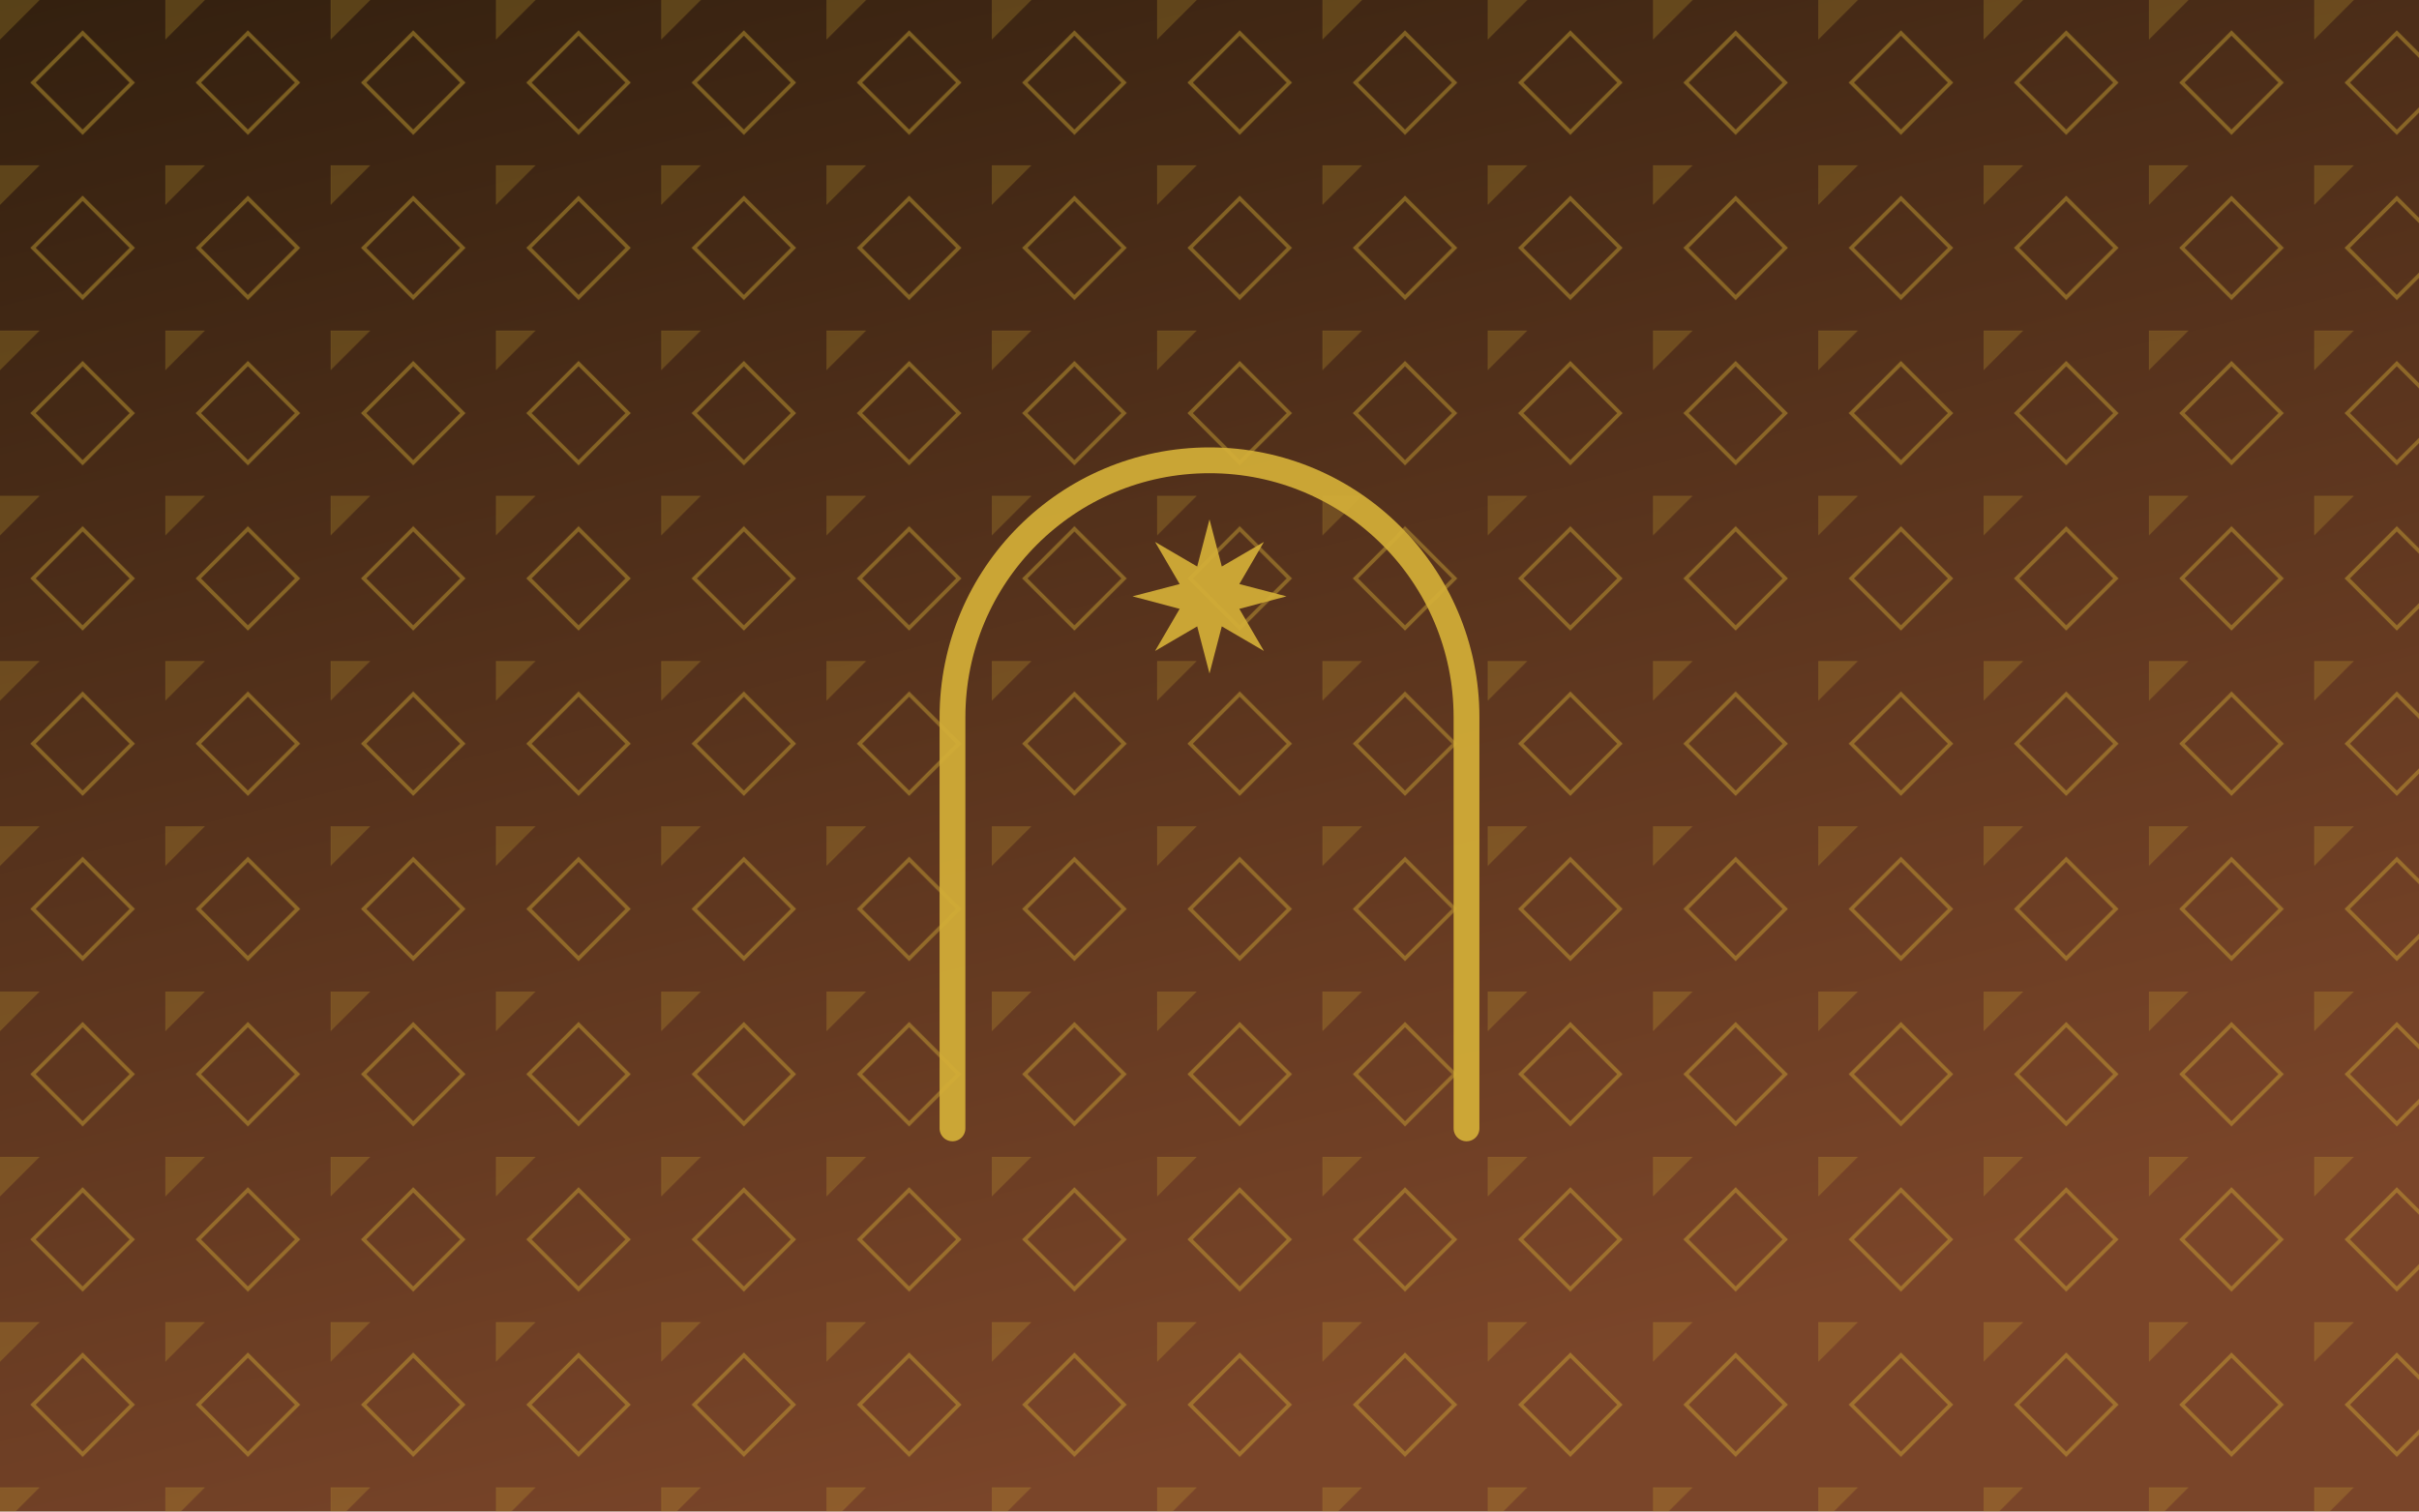
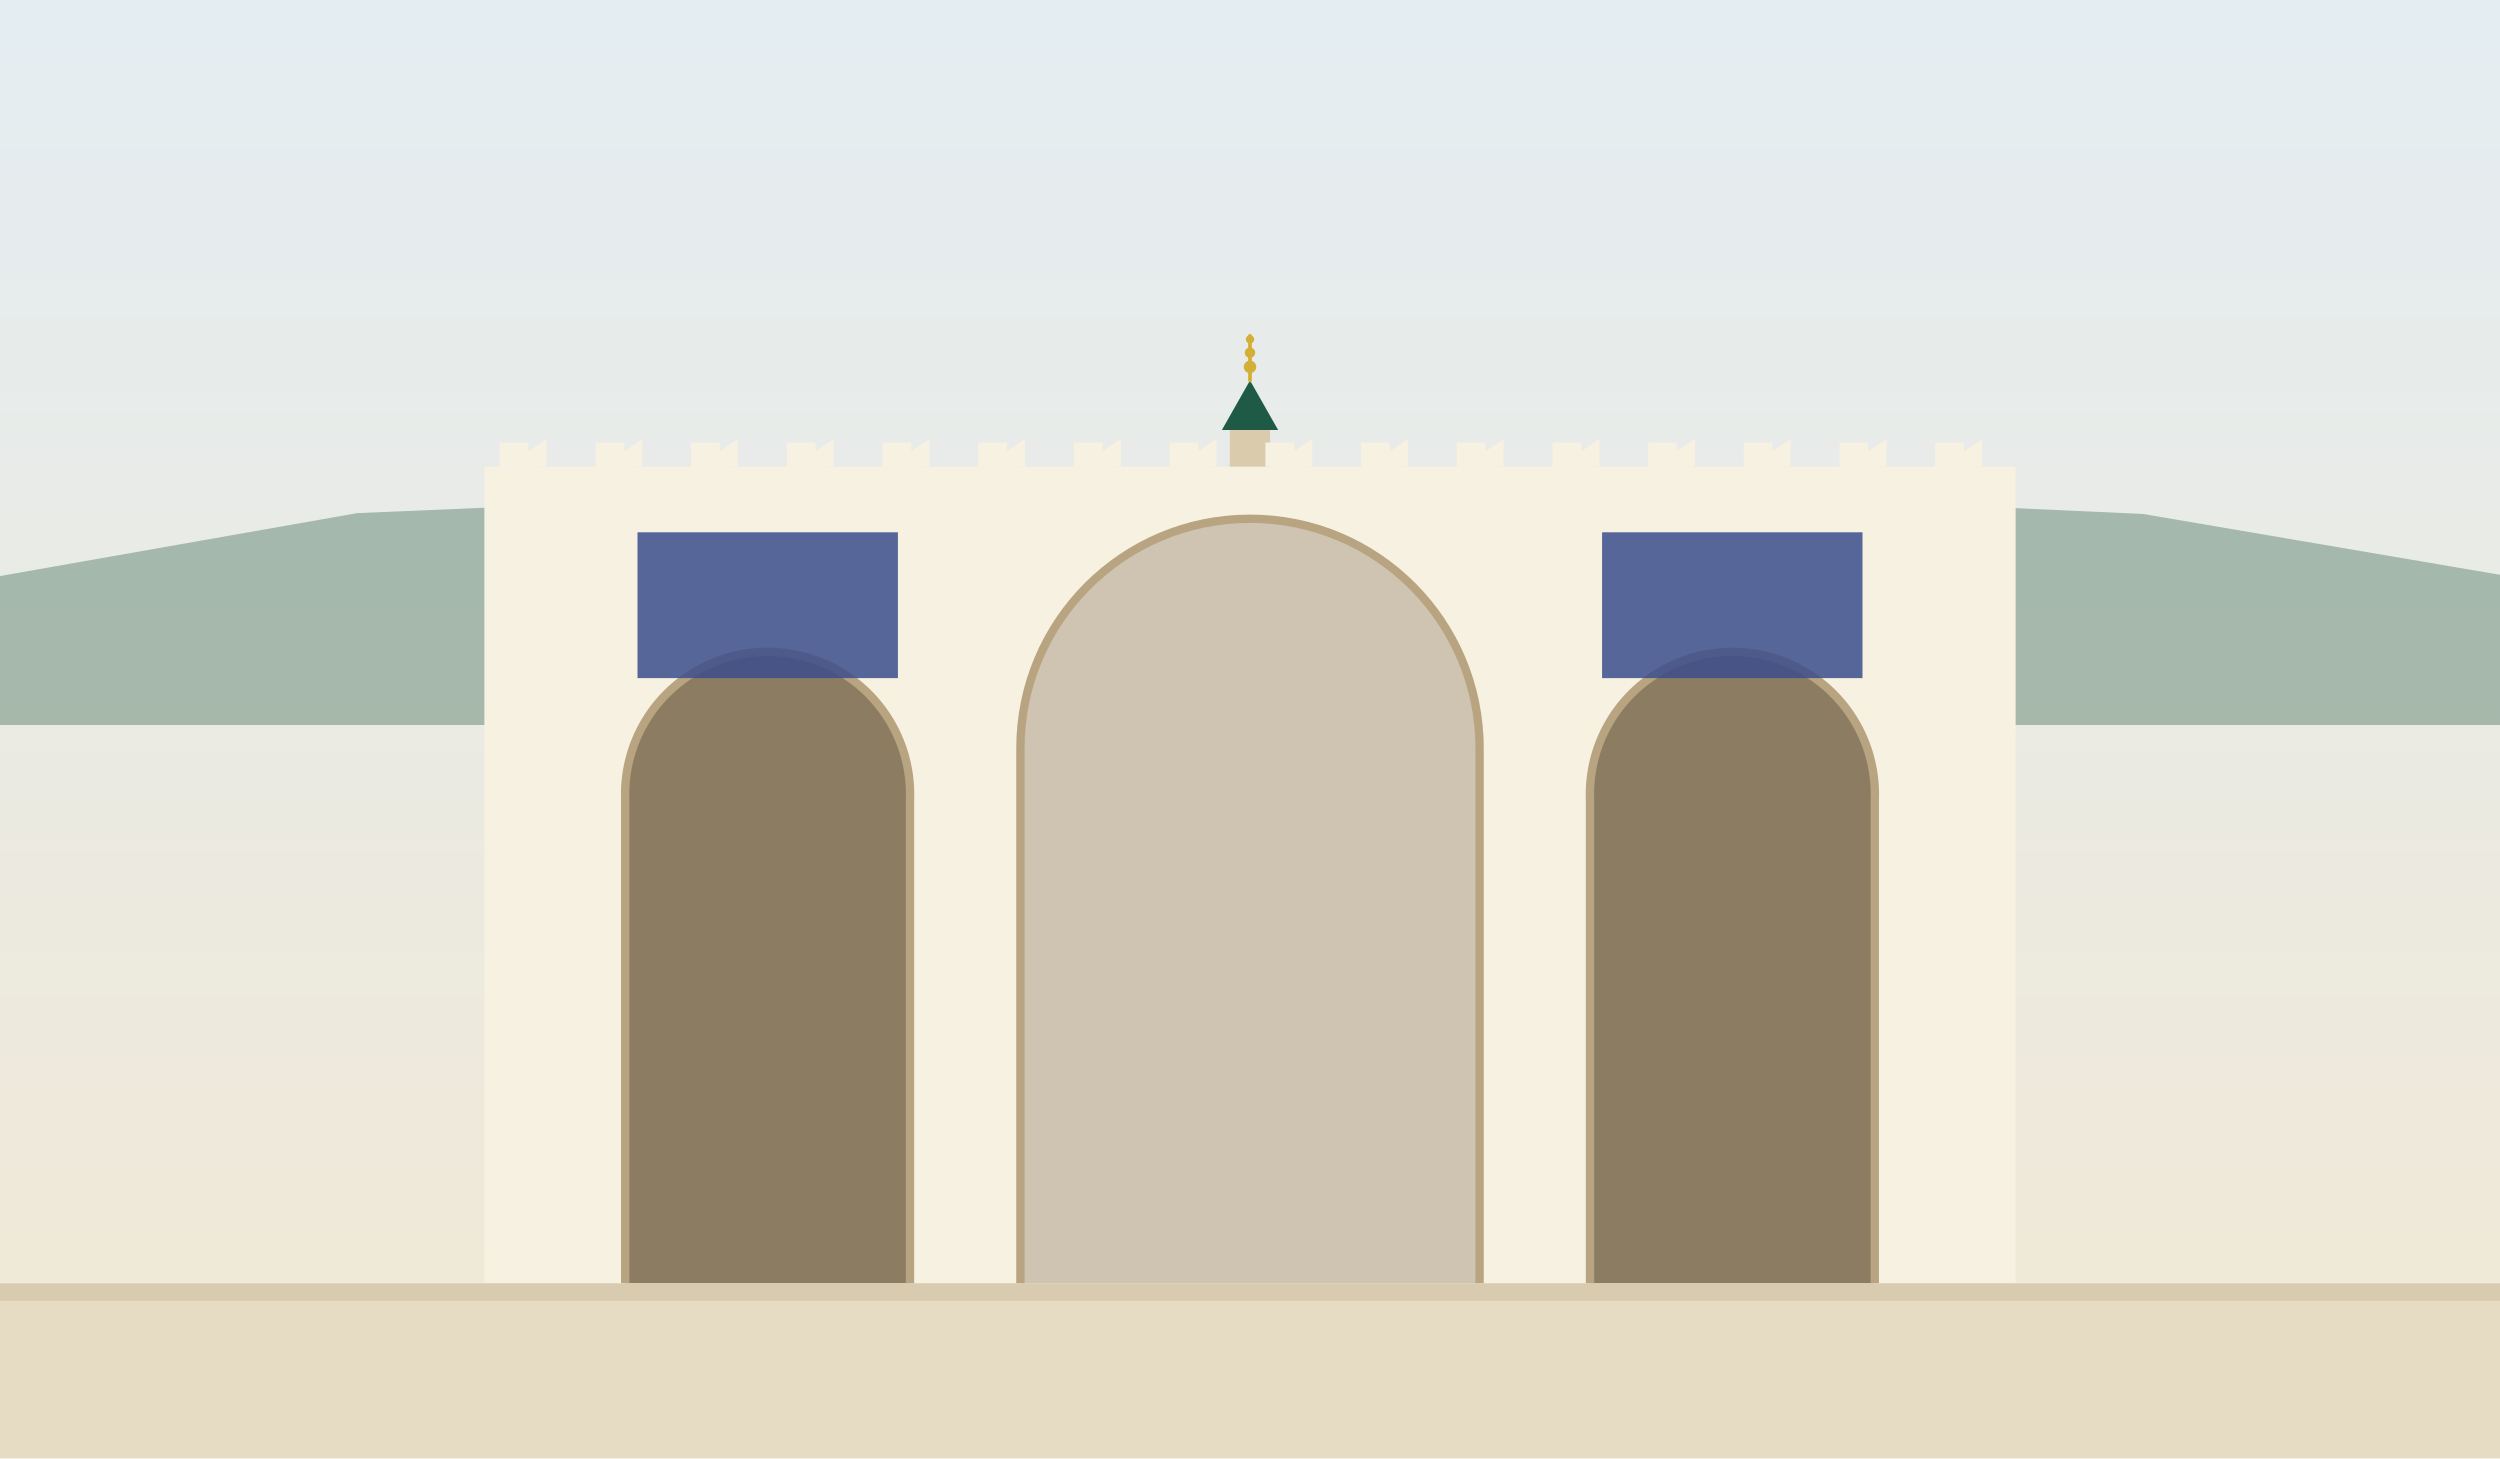
- <svg xmlns="http://www.w3.org/2000/svg" viewBox="0 0 1200 750" width="1200" height="750" role="img">
+ <svg xmlns="http://www.w3.org/2000/svg" viewBox="0 0 1200 700" width="1200" height="700" preserveAspectRatio="xMidYMid slice" role="img">
  <defs>
-     <linearGradient id="f" x1="0" y1="0" x2="0.4" y2="1">
-       <stop offset="0" stop-color="#33200F" />
-       <stop offset="1" stop-color="#7A4529" />
+     <linearGradient id="c" x1="0" y1="0" x2="0" y2="1">
+       <stop offset="0" stop-color="#E4EDF2" />
+       <stop offset="1" stop-color="#F1E8D4" />
    </linearGradient>
-     <pattern id="m" width="82" height="82" patternUnits="userSpaceOnUse">
-       <polygon points="0.0,-19.7 19.7,-0.0 0.0,19.7 -19.7,0.0" fill="#D4AF37" fill-opacity="0.231" />
-       <polygon points="41.0,16.4 65.6,41.0 41.0,65.6 16.4,41.0" fill="none" stroke="#D4AF37" stroke-width="1.9" stroke-opacity="0.42" />
-     </pattern>
  </defs>
-   <rect width="1200" height="750" fill="url(#f)" />
-   <rect width="1200" height="750" fill="url(#m)" />
-   <g opacity=".92">
-     <path d="M472.5 559.9 L472.5 355.9 A127.5 127.5 0 0 1 727.5 355.9 L727.5 559.9" fill="none" stroke="#D4AF37" stroke-width="12.8" stroke-linecap="round" />
-     <polygon points="600.0,257.7 606.1,281.1 627.0,268.9 614.8,289.8 638.2,295.9 614.8,302.1 627.0,323.0 606.1,310.8 600.0,334.2 593.9,310.8 573.0,323.0 585.2,302.1 561.8,295.9 585.2,289.8 573.0,268.9 593.9,281.1" fill="#D4AF37" />
-   </g>
+   <rect width="1200" height="700" fill="url(#c)" />
+   <path d="M0 308 L0 276.5 L171.4 246.3 L342.9 239 L514.3 260 L685.7 259.5 L857.1 238.9 L1028.6 246.7 L1200 275.9 L1200 348 L0 348 Z" fill="#3E6B55" opacity="0.4" />
+   <rect x="583.9" y="243.9" width="32.2" height="176.1" fill="#D9CBAB" />
+   <rect x="583.9" y="253.5" width="32.2" height="13.5" fill="#D4AF37" opacity=".55" />
+   <path d="M589.1 339 L589.1 304.4 A3.9 3.9 0 1 1 596.8 304.4 L596.8 339" fill="#D4AF37" opacity=".38" />
+   <path d="M603.2 339 L603.2 304.4 A3.9 3.9 0 1 1 610.9 304.4 L610.9 339" fill="#D4AF37" opacity=".38" />
+   <rect x="578.7" y="239.7" width="42.5" height="4.2" fill="#D9CBAB" />
+   <rect x="590.3" y="206.4" width="19.3" height="33.3" fill="#D9CBAB" />
+   <path d="M586.5 206.4 L600 182.6 L613.5 206.4 Z" fill="#1F5A46" />
+   <path d="M600 182.6 l0 -21.4" stroke="#D4AF37" stroke-width="1.8" stroke-linecap="round" />
+   <circle cx="600" cy="176.1" r="3" fill="#D4AF37" />
+   <circle cx="600" cy="169.3" r="2.5" fill="#D4AF37" />
+   <circle cx="600" cy="162.9" r="2" fill="#D4AF37" />
+   <rect x="232.5" y="224" width="735" height="392" fill="#F7F1E2" />
+   <path d="M489.8 616 L489.8 359.2 A110.2 110.2 0 1 1 710.2 359.2 L710.2 616" fill="#6E5B3C" opacity=".30" />
+   <path d="M489.8 616 L489.8 359.2 A110.2 110.2 0 1 1 710.2 359.2 L710.2 616" fill="none" stroke="#B8A480" stroke-width="4" />
+   <path d="M300.1 616 L300.1 383.9 A68.4 68.4 0 1 1 436.8 383.9 L436.8 616" fill="#6E5B3C" opacity=".78" />
+   <path d="M300.1 616 L300.1 383.9 A68.4 68.4 0 1 1 436.8 383.9 L436.8 616" fill="none" stroke="#B8A480" stroke-width="4" />
+   <path d="M763.2 616 L763.2 383.9 A68.4 68.4 0 1 1 899.9 383.9 L899.9 616" fill="#6E5B3C" opacity=".78" />
+   <path d="M763.2 616 L763.2 383.9 A68.4 68.4 0 1 1 899.9 383.9 L899.9 616" fill="none" stroke="#B8A480" stroke-width="4" />
+   <rect x="306" y="255.5" width="125" height="70" fill="#3B4E8C" opacity=".85" />
+   <rect x="769" y="255.5" width="125" height="70" fill="#3B4E8C" opacity=".85" />
+   <path d="M239.8 224 l0 -11.6 l13.8 0 l0 4.2 l8.7 -5.9 l0 13.2 Z" fill="#F7F1E2" />
+   <path d="M285.8 224 l0 -11.6 l13.8 0 l0 4.2 l8.7 -5.9 l0 13.2 Z" fill="#F7F1E2" />
+   <path d="M331.7 224 l0 -11.6 l13.8 0 l0 4.2 l8.7 -5.9 l0 13.2 Z" fill="#F7F1E2" />
+   <path d="M377.7 224 l0 -11.6 l13.8 0 l0 4.2 l8.7 -5.9 l0 13.2 Z" fill="#F7F1E2" />
+   <path d="M423.6 224 l0 -11.6 l13.8 0 l0 4.2 l8.7 -5.9 l0 13.2 Z" fill="#F7F1E2" />
+   <path d="M469.5 224 l0 -11.6 l13.8 0 l0 4.2 l8.7 -5.9 l0 13.2 Z" fill="#F7F1E2" />
+   <path d="M515.5 224 l0 -11.6 l13.8 0 l0 4.2 l8.7 -5.9 l0 13.2 Z" fill="#F7F1E2" />
+   <path d="M561.4 224 l0 -11.6 l13.8 0 l0 4.2 l8.7 -5.9 l0 13.2 Z" fill="#F7F1E2" />
+   <path d="M607.4 224 l0 -11.6 l13.8 0 l0 4.2 l8.7 -5.9 l0 13.2 Z" fill="#F7F1E2" />
+   <path d="M653.3 224 l0 -11.6 l13.8 0 l0 4.2 l8.7 -5.9 l0 13.2 Z" fill="#F7F1E2" />
+   <path d="M699.2 224 l0 -11.6 l13.8 0 l0 4.2 l8.7 -5.9 l0 13.2 Z" fill="#F7F1E2" />
+   <path d="M745.2 224 l0 -11.6 l13.8 0 l0 4.2 l8.7 -5.9 l0 13.2 Z" fill="#F7F1E2" />
+   <path d="M791.1 224 l0 -11.6 l13.8 0 l0 4.2 l8.7 -5.9 l0 13.2 Z" fill="#F7F1E2" />
+   <path d="M837 224 l0 -11.6 l13.8 0 l0 4.2 l8.7 -5.9 l0 13.2 Z" fill="#F7F1E2" />
+   <path d="M883 224 l0 -11.6 l13.8 0 l0 4.2 l8.7 -5.9 l0 13.2 Z" fill="#F7F1E2" />
+   <path d="M928.9 224 l0 -11.6 l13.8 0 l0 4.2 l8.7 -5.9 l0 13.2 Z" fill="#F7F1E2" />
+   <rect y="616" width="1200" height="98" fill="#E6DCC4" />
+   <rect y="616" width="1200" height="8.4" fill="#B8A480" opacity=".3" />
</svg>
